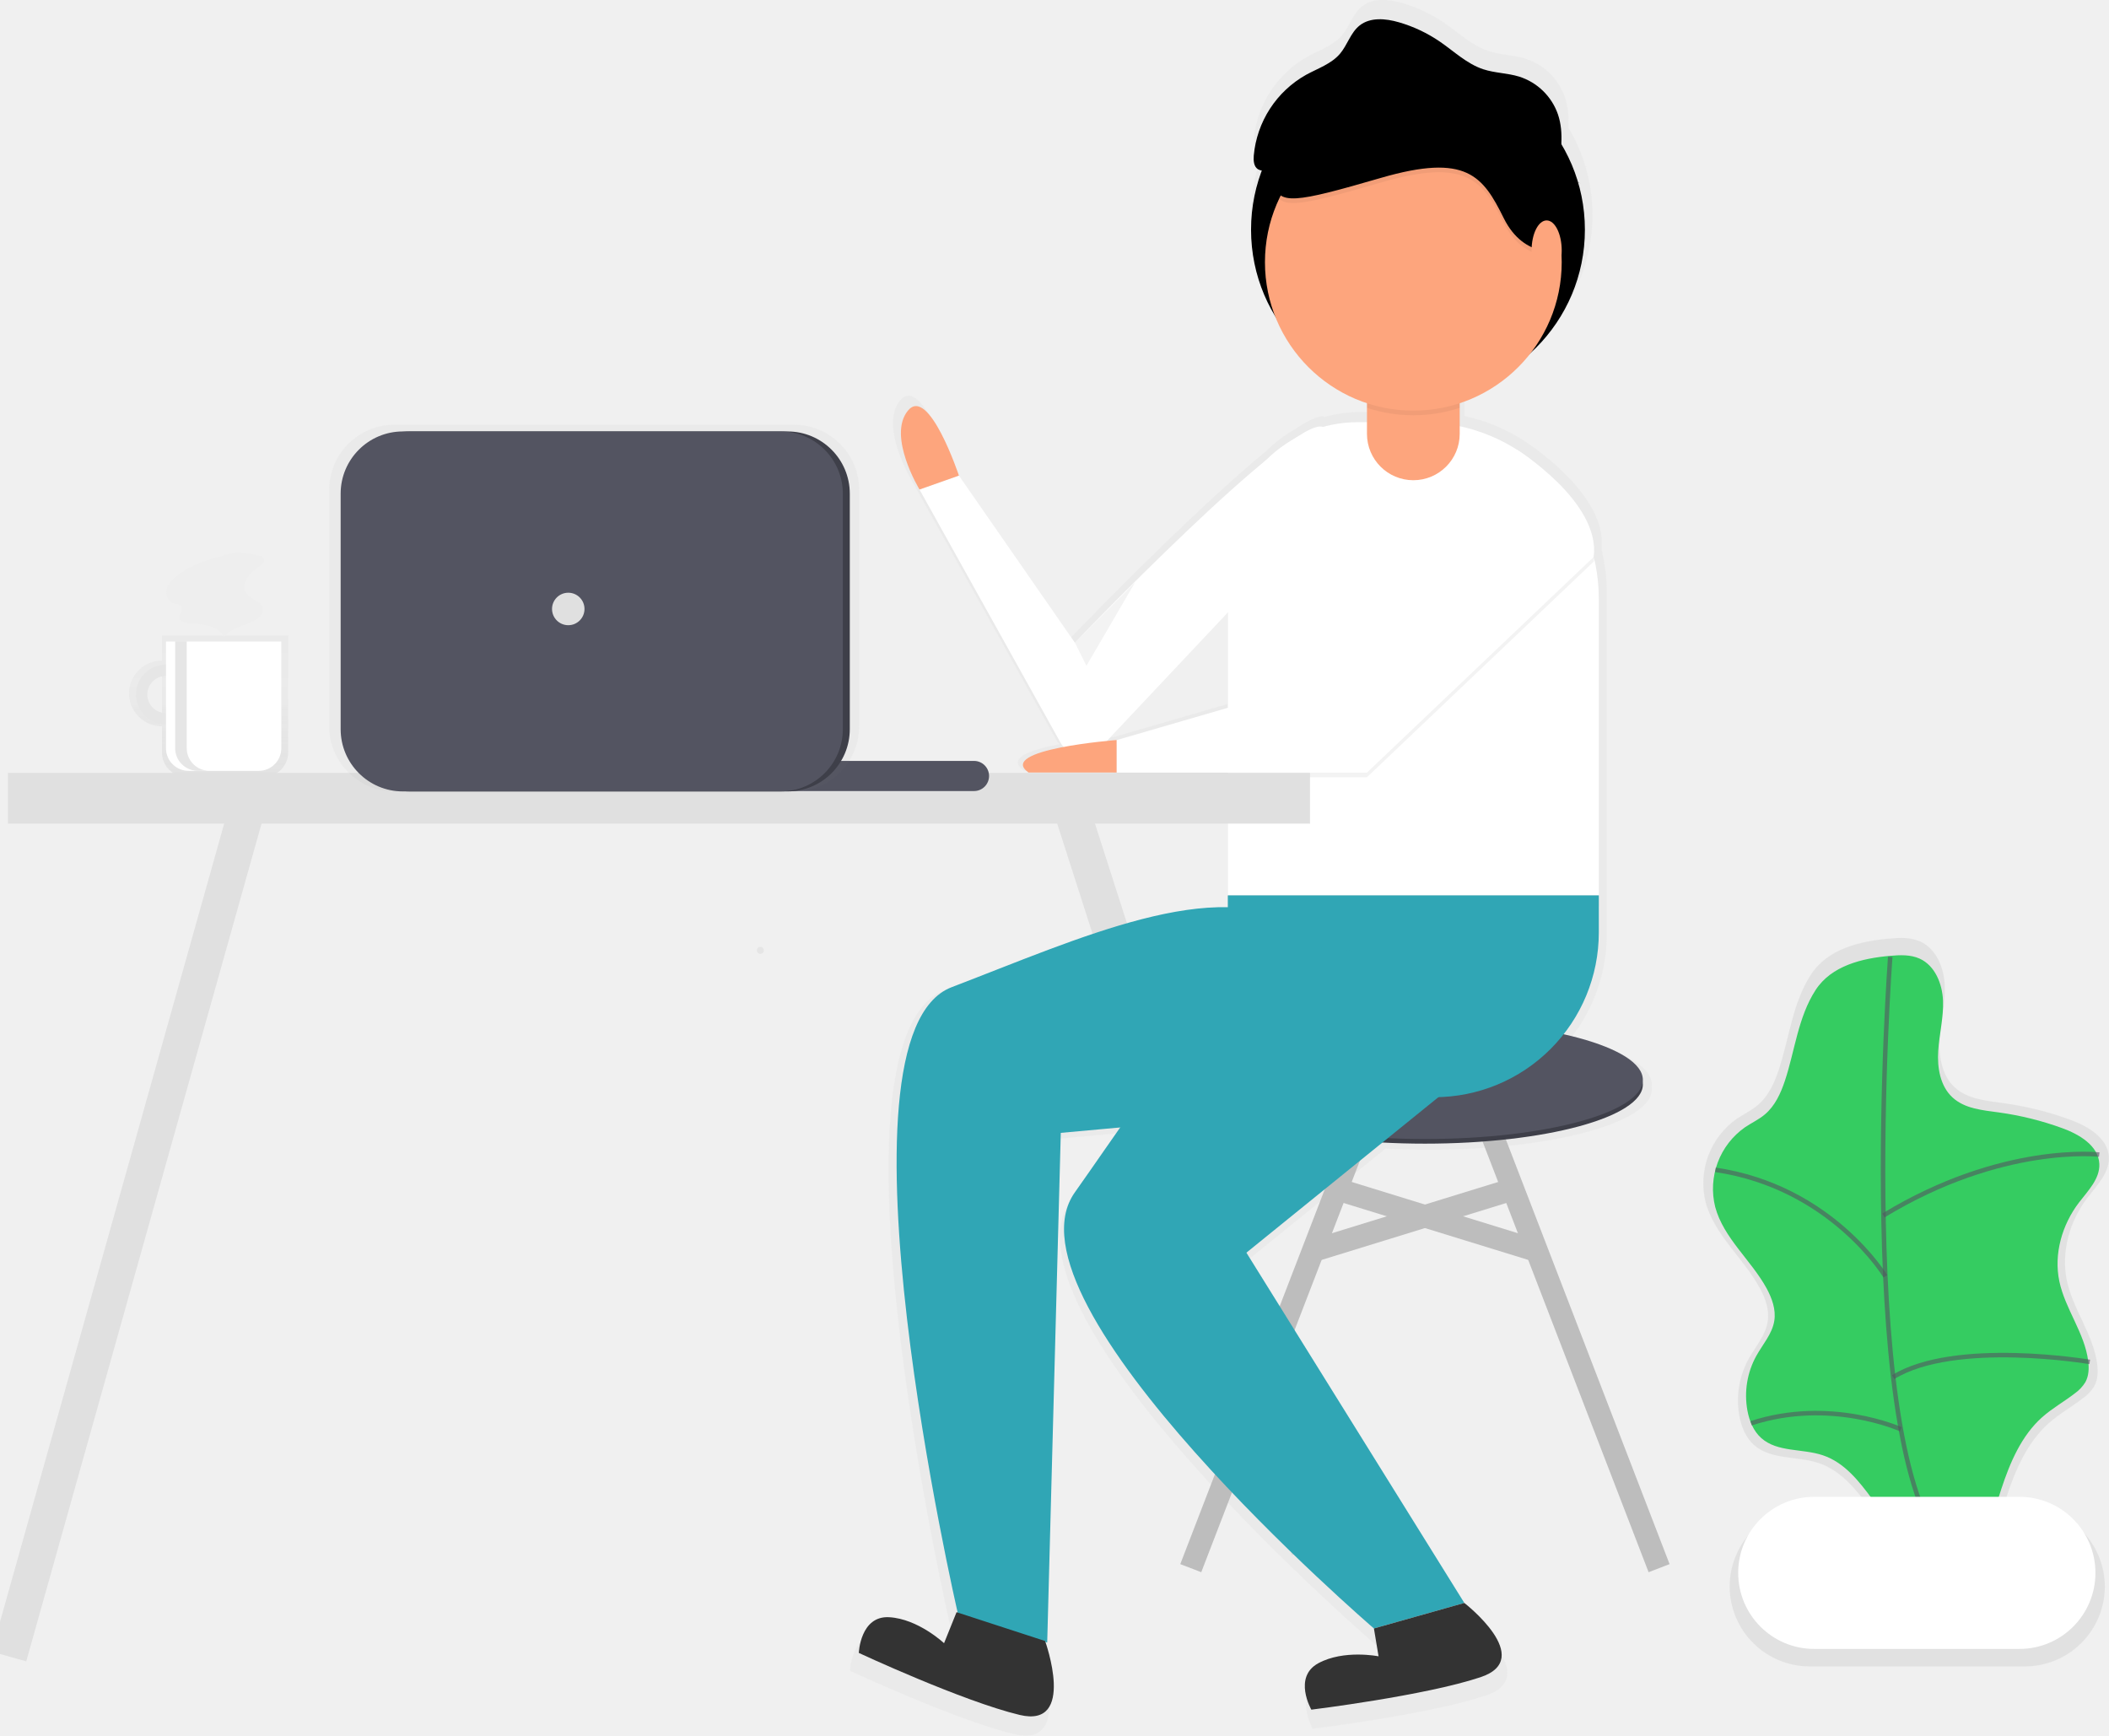
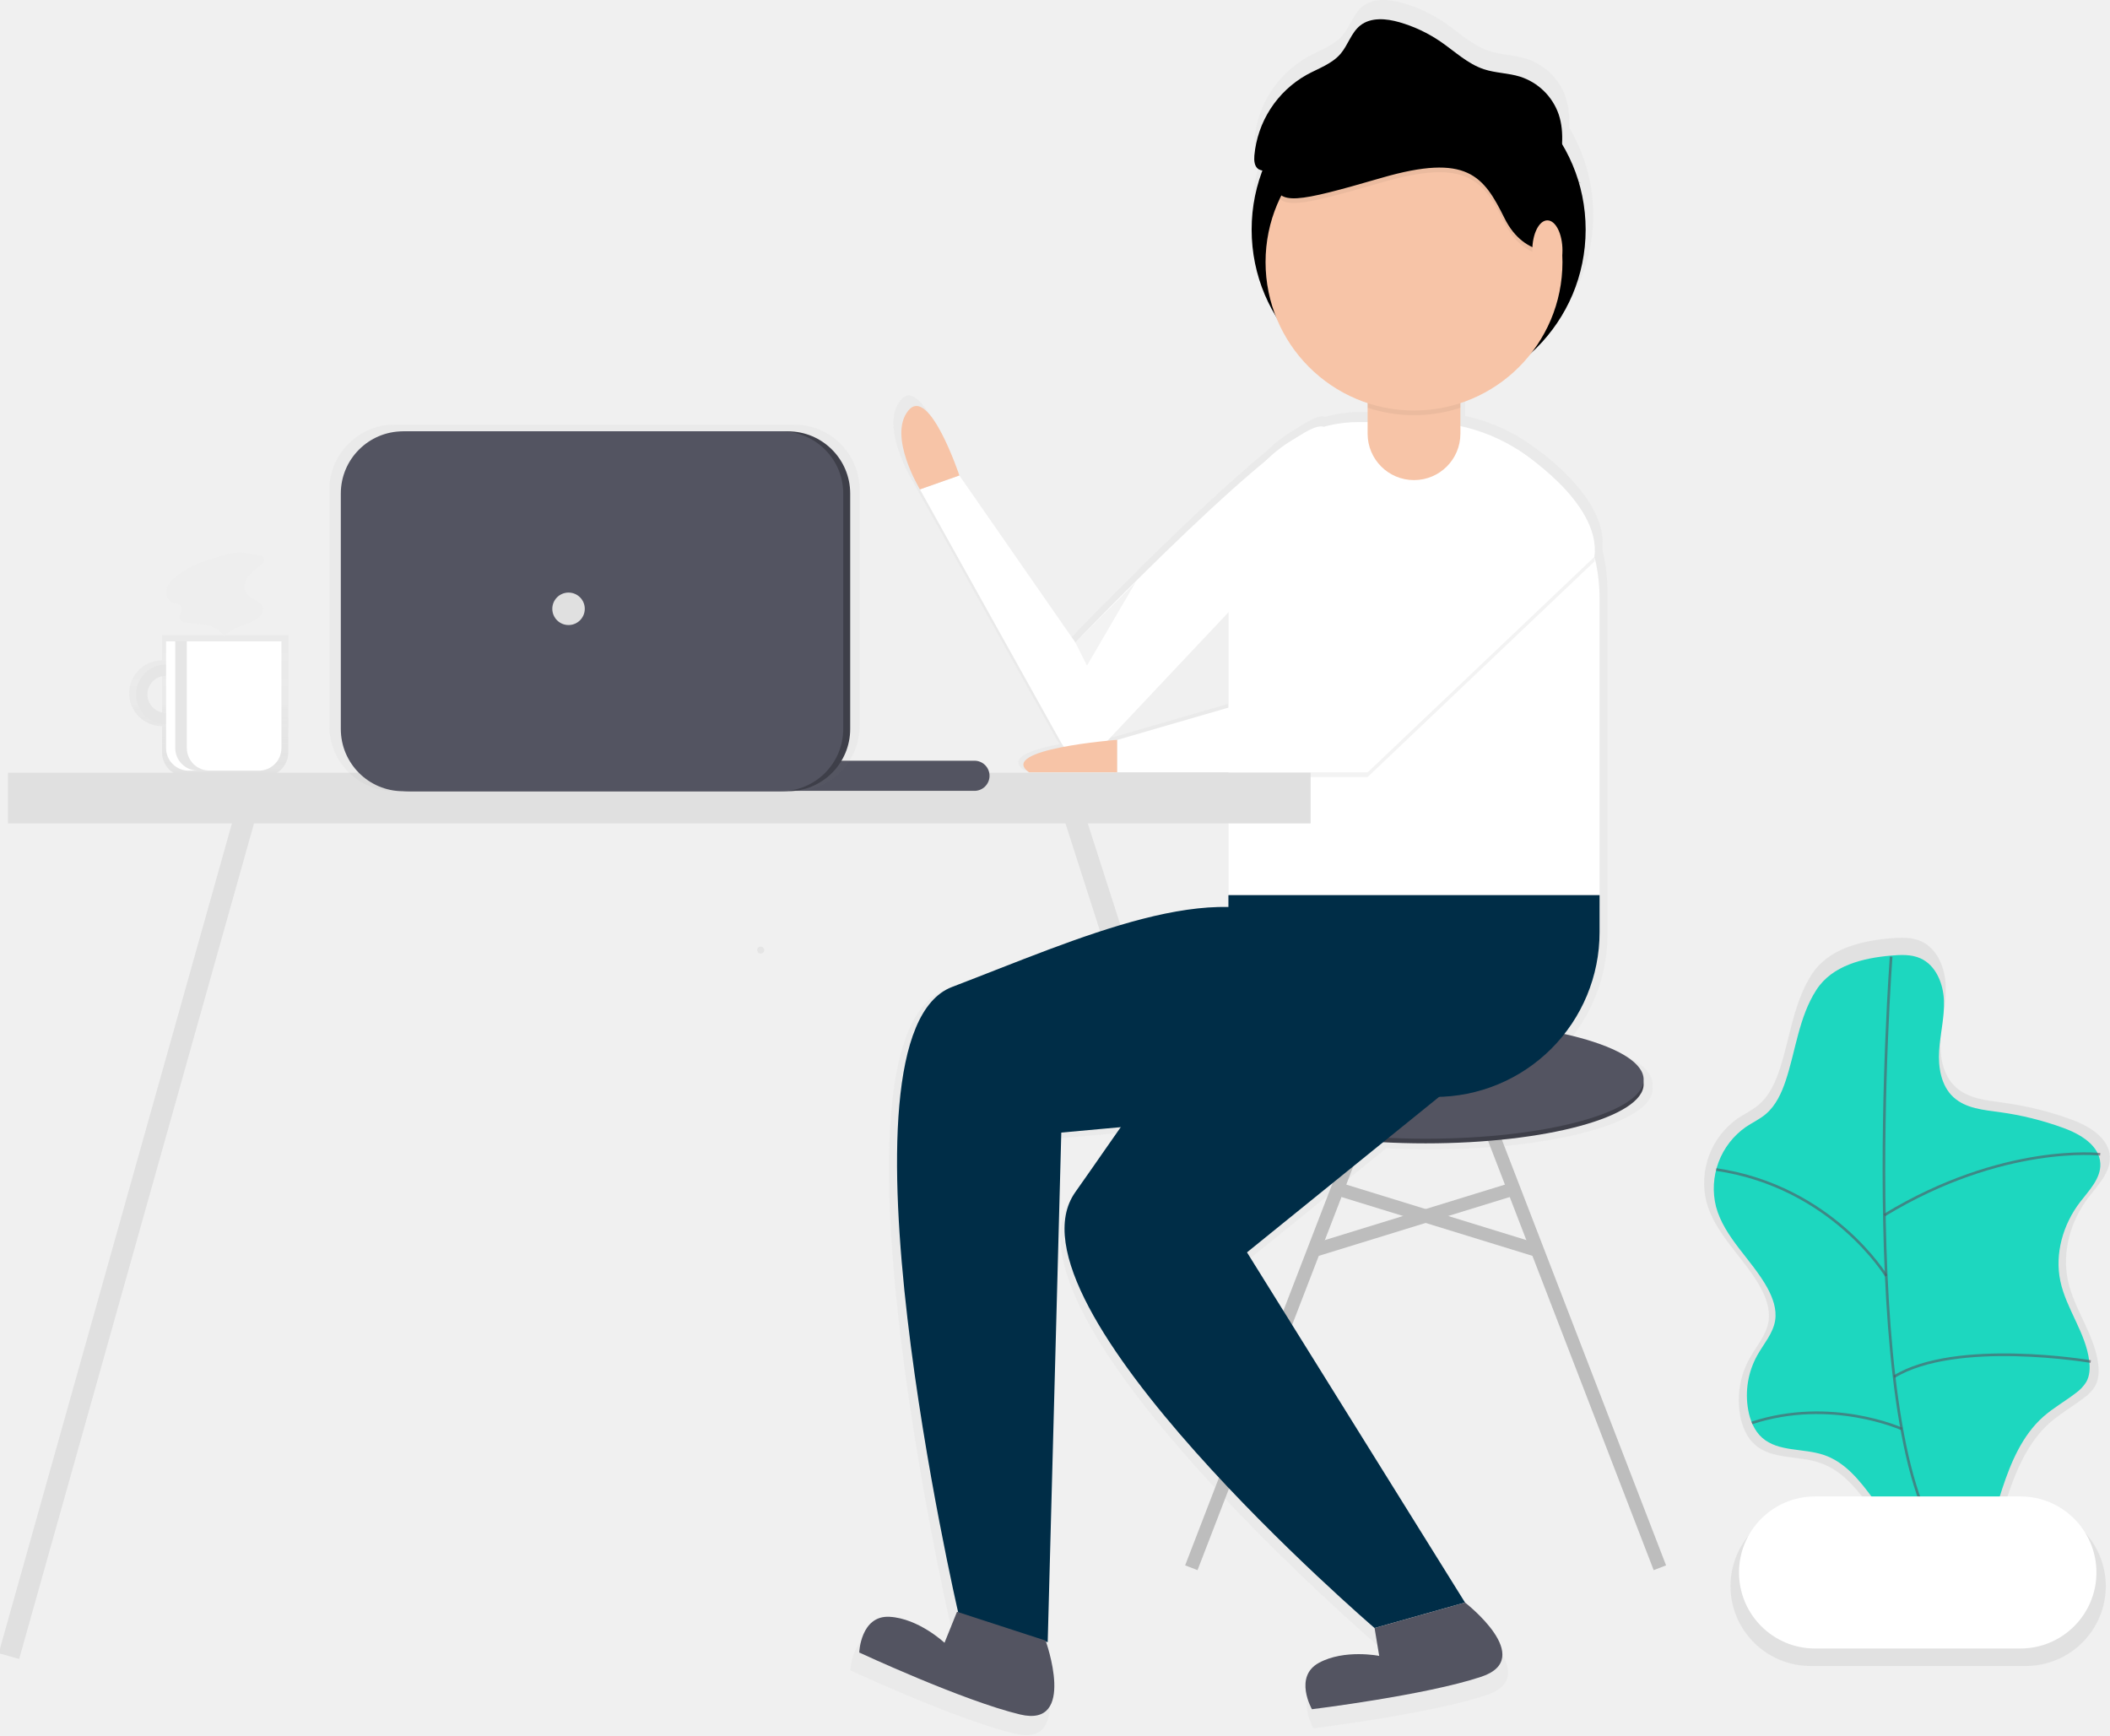
- <svg xmlns="http://www.w3.org/2000/svg" width="469" height="386" viewBox="0 0 469 386" fill="none">
+ <svg xmlns="http://www.w3.org/2000/svg" width="794" height="653" viewBox="0 0 794 653" fill="none">
  <g clip-path="url(#clip0)">
    <g opacity="0.7">
-       <path opacity="0.7" d="M36.008 146.931V141.308H64.091V167.303C64.091 168.756 63.514 170.15 62.487 171.177C61.46 172.205 60.068 172.782 58.615 172.782H41.483C40.031 172.782 38.638 172.205 37.611 171.177C36.584 170.15 36.008 168.756 36.008 167.303V161.531C34.071 161.531 32.213 160.761 30.844 159.39C29.474 158.02 28.705 156.161 28.705 154.223C28.705 152.285 29.474 150.426 30.844 149.056C32.213 147.685 34.071 146.915 36.008 146.915V146.931ZM36.008 158.734V149.737C35.405 149.717 34.804 149.818 34.241 150.035C33.678 150.251 33.164 150.579 32.731 150.999C32.297 151.418 31.952 151.921 31.717 152.477C31.481 153.032 31.36 153.63 31.36 154.233C31.36 154.837 31.481 155.434 31.717 155.99C31.952 156.546 32.297 157.048 32.731 157.468C33.164 157.887 33.678 158.215 34.241 158.432C34.804 158.649 35.405 158.75 36.008 158.729V158.734Z" fill="url(#paint0_linear)" />
+       <path opacity="0.7" d="M60.96 248.565V239.052H108.503V283.029C108.503 285.487 107.527 287.845 105.788 289.583C104.05 291.321 101.692 292.298 99.234 292.298H70.229C67.771 292.298 65.413 291.321 63.675 289.583C61.936 287.845 60.96 285.487 60.96 283.029V273.263C57.681 273.263 54.536 271.961 52.217 269.642C49.898 267.324 48.596 264.179 48.596 260.901C48.596 257.622 49.898 254.478 52.217 252.159C54.536 249.841 57.681 248.538 60.96 248.538V248.565ZM60.96 268.533V253.312C59.939 253.278 58.922 253.449 57.969 253.816C57.016 254.182 56.146 254.737 55.412 255.447C54.678 256.156 54.094 257.006 53.695 257.946C53.296 258.886 53.091 259.897 53.091 260.918C53.091 261.939 53.296 262.95 53.695 263.89C54.094 264.83 54.678 265.68 55.412 266.39C56.146 267.1 57.016 267.654 57.969 268.021C58.922 268.388 59.939 268.559 60.96 268.524V268.533Z" fill="url(#paint0_linear)" />
    </g>
-     <path d="M36.889 147.808C38.208 147.808 39.497 148.199 40.593 148.932C41.689 149.665 42.544 150.707 43.048 151.926C43.553 153.145 43.685 154.486 43.428 155.78C43.17 157.074 42.535 158.262 41.603 159.195C40.671 160.128 39.483 160.763 38.19 161.021C36.897 161.278 35.556 161.146 34.338 160.641C33.12 160.136 32.079 159.281 31.346 158.184C30.614 157.088 30.223 155.798 30.223 154.479C30.223 152.709 30.925 151.013 32.175 149.762C33.426 148.511 35.121 147.808 36.889 147.808ZM36.889 158.585C37.705 158.585 38.502 158.343 39.181 157.89C39.859 157.436 40.388 156.791 40.7 156.037C41.012 155.283 41.094 154.453 40.935 153.653C40.776 152.852 40.383 152.117 39.806 151.54C39.229 150.962 38.494 150.569 37.694 150.41C36.894 150.251 36.065 150.333 35.311 150.645C34.557 150.957 33.913 151.486 33.46 152.165C33.007 152.844 32.765 153.642 32.765 154.458C32.765 155.553 33.199 156.602 33.973 157.376C34.746 158.15 35.795 158.585 36.889 158.585Z" fill="white" />
-     <path opacity="0.1" d="M36.889 147.808C38.208 147.808 39.497 148.199 40.593 148.932C41.689 149.665 42.544 150.707 43.048 151.926C43.553 153.145 43.685 154.486 43.428 155.78C43.17 157.074 42.535 158.262 41.603 159.195C40.671 160.128 39.483 160.763 38.19 161.021C36.897 161.278 35.556 161.146 34.338 160.641C33.12 160.136 32.079 159.281 31.346 158.184C30.614 157.088 30.223 155.798 30.223 154.479C30.223 152.709 30.925 151.013 32.175 149.762C33.426 148.511 35.121 147.808 36.889 147.808ZM36.889 158.585C37.705 158.585 38.502 158.343 39.181 157.89C39.859 157.436 40.388 156.791 40.7 156.037C41.012 155.283 41.094 154.453 40.935 153.653C40.776 152.852 40.383 152.117 39.806 151.54C39.229 150.962 38.494 150.569 37.694 150.41C36.894 150.251 36.065 150.333 35.311 150.645C34.557 150.957 33.913 151.486 33.46 152.165C33.007 152.844 32.765 153.642 32.765 154.458C32.765 155.553 33.199 156.602 33.973 157.376C34.746 158.15 35.795 158.585 36.889 158.585Z" fill="black" />
-     <path d="M62.555 142.675H36.91V166.406C36.91 167.74 37.44 169.019 38.383 169.962C39.325 170.906 40.604 171.436 41.937 171.436H57.528C58.861 171.436 60.14 170.906 61.082 169.962C62.025 169.019 62.555 167.74 62.555 166.406V142.675Z" fill="white" />
-     <path opacity="0.1" d="M41.529 142.675V166.406C41.529 167.063 41.659 167.714 41.91 168.321C42.161 168.928 42.53 169.48 42.994 169.944C43.458 170.409 44.01 170.778 44.617 171.029C45.223 171.28 45.873 171.41 46.53 171.41H43.952C42.626 171.41 41.354 170.883 40.416 169.944C39.478 169.006 38.951 167.733 38.951 166.406V142.675H41.529Z" fill="black" />
-     <path d="M57.512 123.546C57.732 123.553 57.948 123.608 58.144 123.708C58.34 123.808 58.511 123.95 58.646 124.123C58.981 124.732 58.373 125.424 57.816 125.841C56.785 126.615 55.708 127.389 55.006 128.457C54.305 129.525 54.089 131.036 54.852 132.068C55.847 133.42 58.229 133.714 58.461 135.375C58.61 136.443 57.687 137.356 56.749 137.893C54.439 139.218 51.459 139.569 49.789 141.643C49.098 140.219 47.546 139.394 46.005 139.064C44.463 138.734 42.859 138.739 41.292 138.501C41.034 138.497 40.781 138.431 40.553 138.309C40.325 138.187 40.13 138.012 39.983 137.8C39.544 136.912 40.792 135.845 40.359 134.957C40.029 134.276 39.07 134.333 38.369 134.06C37.224 133.616 36.755 132.146 37.08 130.964C37.405 129.783 38.322 128.854 39.287 128.096C41.864 126.032 45.01 124.851 48.17 123.969C49.639 123.566 51.367 122.937 52.893 122.875C54.419 122.813 56.038 123.298 57.512 123.546Z" fill="#EEEEEE" />
-     <path d="M237.477 177.477L291.097 344.626" stroke="#E0E0E0" stroke-width="8" stroke-miterlimit="10" />
+     <path d="M62.452 250.048C64.684 250.048 66.866 250.71 68.722 251.95C70.578 253.19 72.025 254.952 72.879 257.014C73.733 259.076 73.956 261.345 73.521 263.534C73.085 265.723 72.011 267.734 70.432 269.312C68.854 270.89 66.843 271.965 64.654 272.4C62.464 272.835 60.195 272.612 58.133 271.758C56.071 270.904 54.308 269.457 53.068 267.602C51.828 265.746 51.166 263.564 51.166 261.332C51.166 258.339 52.355 255.469 54.472 253.353C56.588 251.237 59.459 250.048 62.452 250.048ZM62.452 268.279C63.833 268.279 65.183 267.87 66.331 267.103C67.48 266.335 68.375 265.245 68.903 263.969C69.432 262.694 69.57 261.29 69.3 259.935C69.031 258.581 68.366 257.337 67.389 256.36C66.413 255.384 65.169 254.719 63.814 254.45C62.46 254.18 61.056 254.319 59.78 254.847C58.504 255.375 57.413 256.27 56.646 257.418C55.879 258.567 55.469 259.917 55.469 261.297C55.469 263.149 56.205 264.925 57.514 266.234C58.824 267.544 60.6 268.279 62.452 268.279Z" fill="white" />
+     <path opacity="0.1" d="M62.452 250.048C64.684 250.048 66.866 250.71 68.722 251.95C70.578 253.19 72.025 254.952 72.879 257.014C73.733 259.076 73.956 261.345 73.521 263.534C73.085 265.723 72.011 267.734 70.432 269.312C68.854 270.89 66.843 271.965 64.654 272.4C62.464 272.835 60.195 272.612 58.133 271.758C56.071 270.904 54.308 269.457 53.068 267.602C51.828 265.746 51.166 263.564 51.166 261.332C51.166 258.339 52.355 255.469 54.472 253.353C56.588 251.237 59.459 250.048 62.452 250.048ZM62.452 268.279C63.833 268.279 65.183 267.87 66.331 267.103C67.48 266.335 68.375 265.245 68.903 263.969C69.432 262.694 69.57 261.29 69.3 259.935C69.031 258.581 68.366 257.337 67.389 256.36C66.413 255.384 65.169 254.719 63.814 254.45C62.46 254.18 61.056 254.319 59.78 254.847C58.504 255.375 57.413 256.27 56.646 257.418C55.879 258.567 55.469 259.917 55.469 261.297C55.469 263.149 56.205 264.925 57.514 266.234C58.824 267.544 60.6 268.279 62.452 268.279Z" fill="black" />
+     <path d="M105.902 241.364H62.487V281.51C62.487 283.767 63.384 285.931 64.98 287.527C66.576 289.123 68.74 290.019 70.997 290.019H97.392C99.649 290.019 101.814 289.123 103.41 287.527C105.006 285.931 105.902 283.767 105.902 281.51V241.364Z" fill="white" />
+     <path opacity="0.1" d="M70.308 241.364V281.51C70.308 282.622 70.527 283.723 70.952 284.75C71.378 285.777 72.001 286.71 72.788 287.496C73.574 288.282 74.507 288.906 75.534 289.331C76.562 289.757 77.663 289.976 78.774 289.976H74.41C72.165 289.976 70.011 289.084 68.423 287.496C66.836 285.909 65.944 283.755 65.944 281.51V241.364H70.308Z" fill="black" />
+     <path d="M97.366 209.003C97.738 209.015 98.103 209.108 98.435 209.277C98.767 209.446 99.058 209.686 99.286 209.981C99.853 211.01 98.823 212.18 97.881 212.887C96.135 214.196 94.311 215.505 93.124 217.312C91.937 219.118 91.57 221.675 92.862 223.421C94.546 225.707 98.579 226.205 98.972 229.015C99.225 230.822 97.662 232.366 96.074 233.274C92.164 235.517 87.119 236.11 84.291 239.619C83.121 237.21 80.494 235.814 77.884 235.255C75.274 234.696 72.559 234.705 69.906 234.304C69.469 234.296 69.04 234.184 68.654 233.978C68.269 233.771 67.938 233.476 67.689 233.117C66.947 231.616 69.059 229.809 68.326 228.308C67.768 227.156 66.144 227.252 64.957 226.789C63.019 226.039 62.225 223.552 62.775 221.553C63.325 219.554 64.879 217.984 66.511 216.701C70.875 213.21 76.199 211.211 81.55 209.719C84.037 209.038 86.961 207.973 89.545 207.869C92.129 207.764 94.869 208.584 97.366 209.003Z" fill="#EEEEEE" />
+     <path d="M402.041 300.239L492.816 583.006" stroke="#E0E0E0" stroke-width="8" stroke-miterlimit="10" />
    <g opacity="0.7">
-       <path opacity="0.7" d="M195.933 363.45C202.527 363.832 208.405 369.362 208.405 369.362L211.245 362.31L211.477 362.387C210.091 356.31 181.847 230.98 210.121 220.177C231.842 211.876 254.883 201.605 272.939 201.987V172.364H247.629V171.332H227.594C223.753 168.588 229.337 166.689 235.57 165.518C235.315 165.227 235.091 164.911 234.9 164.574L202.811 106.965C202.811 106.965 195.428 94.831 200.176 89.027C204.924 83.223 211.776 103.802 211.776 103.802L238.138 141.787C238.138 141.787 264.772 114.027 281.672 100.227C283.551 98.364 285.669 96.761 287.973 95.46C291.066 93.371 293.402 92.282 294.557 92.711H294.588C297.153 91.999 299.803 91.638 302.465 91.638H304.574V87.309C299.849 85.748 295.527 83.163 291.915 79.739C288.303 76.315 285.491 72.136 283.678 67.499C280.704 62.569 278.887 57.028 278.365 51.293C277.844 45.559 278.631 39.78 280.667 34.394C280.353 34.356 280.05 34.251 279.78 34.085C278.826 33.471 278.749 32.124 278.821 30.989C279.168 27.188 280.434 23.528 282.511 20.327C284.588 17.125 287.413 14.478 290.741 12.613C293.412 11.153 296.475 10.142 298.444 7.821C300.135 5.824 300.847 3.033 302.899 1.403C305.332 -0.532 308.848 -0.201 311.833 0.665C315.157 1.628 318.305 3.115 321.16 5.071C324.388 7.284 327.306 10.127 331.023 11.355C333.663 12.226 336.529 12.206 339.19 13.026C341.23 13.672 343.092 14.788 344.624 16.283C346.157 17.778 347.319 19.611 348.016 21.636C348.689 23.804 348.945 26.08 348.769 28.343C350.387 31.047 351.66 33.943 352.558 36.963L353.156 37.288L352.579 37.03C354.596 43.842 354.663 51.083 352.773 57.931C350.883 64.778 347.111 70.959 341.886 75.769C337.757 81.147 332.108 85.159 325.671 87.283V92.52C330.264 93.511 334.645 95.306 338.612 97.823C338.612 97.823 338.947 98.029 339.525 98.421L339.7 98.54C343.603 101.192 356.678 110.87 356.234 121.332C356.234 121.735 356.234 122.139 356.234 122.545C356.948 125.567 357.31 128.663 357.312 131.769V207.723C357.325 216.112 354.512 224.26 349.326 230.851C360.328 233.317 367.34 237.041 367.34 241.225C367.287 241.567 367.287 241.915 367.34 242.257C367.34 249.686 345.17 255.711 317.778 255.711C314.468 255.711 311.235 255.624 308.106 255.454L277.172 280.505L326.718 360.2C326.718 360.2 343.062 372.86 330.409 377.085C317.757 381.31 291.917 384.473 291.917 384.473C291.917 384.473 287.7 377.085 293.5 373.923C299.3 370.76 307.209 372.339 307.209 372.339L306.178 366.009C306.178 366.009 220.232 292.144 238.158 266.824C241.587 261.98 245.015 256.981 248.47 252.059L234.941 253.292L231.848 369.244L231.461 369.12C232.234 371.4 237.699 388.59 225.583 385.68C212.612 382.585 189.014 371.581 189.014 371.581C189.014 371.581 189.339 363.068 195.933 363.45ZM247.629 163.934L272.939 156.583V134.916L245.433 164.11C246.784 164.002 247.629 163.934 247.629 163.934Z" fill="url(#paint1_linear)" />
+       <path opacity="0.7" d="M331.707 614.852C342.871 615.498 352.821 624.854 352.821 624.854L357.63 612.924L358.023 613.055C355.675 602.774 307.861 390.751 355.728 372.476C392.5 358.433 431.508 341.057 462.075 341.703V291.59H419.227V289.845H385.308C378.806 285.202 388.258 281.99 398.811 280.009C398.38 279.516 397.999 278.981 397.676 278.412L343.351 180.953C343.351 180.953 330.851 160.426 338.89 150.608C346.929 140.79 358.529 175.603 358.529 175.603L403.158 239.863C403.158 239.863 448.249 192.901 476.861 169.555C480.04 166.403 483.628 163.691 487.527 161.491C492.764 157.957 496.718 156.115 498.673 156.839H498.726C503.069 155.636 507.555 155.025 512.063 155.024H515.633V147.702C507.634 145.061 500.316 140.688 494.201 134.896C488.086 129.103 483.325 122.033 480.256 114.189C475.221 105.849 472.145 96.475 471.262 86.773C470.379 77.072 471.711 67.297 475.159 58.185C474.626 58.121 474.114 57.942 473.657 57.661C472.043 56.623 471.912 54.345 472.034 52.425C472.62 45.995 474.764 39.803 478.28 34.387C481.796 28.971 486.579 24.492 492.214 21.338C496.735 18.868 501.92 17.158 505.254 13.23C508.117 9.853 509.322 5.131 512.796 2.374C516.916 -0.899 522.868 -0.341 527.922 1.126C533.549 2.754 538.879 5.27 543.712 8.579C549.176 12.323 554.116 17.132 560.409 19.209C564.878 20.684 569.731 20.649 574.235 22.036C577.69 23.13 580.841 25.017 583.436 27.546C586.031 30.075 587.997 33.177 589.178 36.602C590.318 40.269 590.75 44.12 590.453 47.948C593.191 52.523 595.346 57.422 596.868 62.531L597.881 63.081L596.903 62.645C600.317 74.168 600.431 86.418 597.231 98.002C594.031 109.587 587.646 120.041 578.8 128.179C571.81 137.277 562.246 144.064 551.349 147.658V156.517C559.124 158.193 566.541 161.23 573.258 165.488C573.258 165.488 573.825 165.837 574.803 166.501L575.099 166.701C581.707 171.187 603.842 187.56 603.092 205.259C603.092 205.94 603.092 206.623 603.092 207.31C604.3 212.424 604.912 217.66 604.916 222.914V351.408C604.939 365.599 600.175 379.383 591.395 390.532C610.022 394.704 621.893 401.005 621.893 408.083C621.803 408.662 621.803 409.25 621.893 409.829C621.893 422.396 584.36 432.59 537.986 432.59C532.382 432.59 526.91 432.441 521.612 432.153L469.241 474.534L553.121 609.354C553.121 609.354 580.79 630.771 559.371 637.919C537.951 645.067 494.204 650.416 494.204 650.416C494.204 650.416 487.064 637.919 496.884 632.569C506.703 627.219 520.093 629.89 520.093 629.89L518.347 619.181C518.347 619.181 372.844 494.223 403.193 451.389C408.997 443.194 414.802 434.737 420.65 426.411L397.746 428.497L392.509 624.653L391.855 624.444C393.164 628.301 402.416 657.381 381.904 652.459C359.943 647.222 319.993 628.607 319.993 628.607C319.993 628.607 320.543 614.207 331.707 614.852ZM419.227 277.33L462.075 264.893V228.238L415.509 277.626C417.795 277.443 419.227 277.33 419.227 277.33Z" fill="url(#paint1_linear)" />
    </g>
-     <path d="M315.329 88.228C294.828 88.228 278.208 71.598 278.208 51.084C278.208 30.57 294.828 13.94 315.329 13.94C335.83 13.94 352.45 30.57 352.45 51.084C352.45 71.598 335.83 88.228 315.329 88.228Z" fill="black" />
-     <path d="M273.052 136.205L244.721 166.297C244.125 166.931 243.388 167.416 242.57 167.712C241.751 168.007 240.875 168.105 240.011 167.998C239.148 167.891 238.322 167.582 237.6 167.095C236.879 166.609 236.282 165.959 235.859 165.198L204.481 108.868L213.246 105.773L239.024 142.917C239.024 142.917 287.421 92.442 294.19 94.939C300.96 97.436 273.052 136.205 273.052 136.205Z" fill="white" />
-     <path d="M327.187 240.416L368.948 348.753" stroke="#BDBDBD" stroke-width="5" stroke-miterlimit="10" />
-     <path d="M306.564 240.416L264.803 348.753" stroke="#BDBDBD" stroke-width="5" stroke-miterlimit="10" />
-     <path d="M316.875 254.345C290.109 254.345 268.411 248.455 268.411 241.189C268.411 233.924 290.109 228.034 316.875 228.034C343.641 228.034 365.339 233.924 365.339 241.189C365.339 248.455 343.641 254.345 316.875 254.345Z" fill="#3E3F49" />
-     <path d="M316.875 253.313C290.109 253.313 268.411 247.423 268.411 240.158C268.411 232.892 290.109 227.002 316.875 227.002C343.641 227.002 365.339 232.892 365.339 240.158C365.339 247.423 343.641 253.313 316.875 253.313Z" fill="#535461" />
-     <path d="M337.271 264.214L291.545 278.313" stroke="#BDBDBD" stroke-width="5" stroke-miterlimit="10" />
-     <path d="M296.485 264.214L342.211 278.313" stroke="#BDBDBD" stroke-width="5" stroke-miterlimit="10" />
-     <path d="M316.313 93.892H301.924C294.266 93.892 286.922 96.936 281.508 102.354C276.093 107.772 273.052 115.12 273.052 122.782V199.134H355.543V133.157C355.544 128.001 354.531 122.895 352.56 118.131C350.589 113.368 347.699 109.039 344.056 105.393C340.413 101.747 336.088 98.855 331.328 96.881C326.568 94.908 321.466 93.892 316.313 93.892Z" fill="white" />
-     <path opacity="0.05" d="M354.43 124.877L303.986 172.855H248.304V165.632L296.253 151.703L337.266 101.022C337.266 101.022 355.894 112.521 354.43 124.877Z" fill="black" />
-     <path d="M354.43 123.845L303.986 171.823H248.304V164.6L296.253 150.671L337.266 99.99C337.266 99.99 355.894 111.489 354.43 123.845Z" fill="white" />
-     <path d="M248.305 164.58C248.305 164.58 221.495 166.643 228.713 171.802H248.305V164.58Z" fill="#FDA57D" />
-     <path d="M213.245 105.768C213.245 105.768 206.543 85.648 201.903 91.323C197.262 96.998 204.48 108.863 204.48 108.863L213.245 105.768Z" fill="#FDA57D" />
-     <path opacity="0.05" d="M355.543 199.144V201.548L273.052 201.723V199.144H355.543Z" fill="black" />
-     <path opacity="0.1" d="M288.004 212.042C288.004 212.042 257.585 227.518 253.461 245.059L288.004 212.042Z" fill="black" />
-     <path d="M355.543 199.134H273.052V244.016H318.937C328.646 244.016 337.957 240.157 344.821 233.288C351.686 226.419 355.543 217.102 355.543 207.388V199.134Z" fill="#30A6B5" />
-     <path d="M291.375 246.885L235.899 251.946L232.878 365.308L213.013 358.838C213.013 358.838 183.301 230.381 211.631 219.548C239.962 208.714 270.587 194.46 288.869 206.083C307.151 217.706 291.375 246.885 291.375 246.885Z" fill="#30A6B5" />
-     <path d="M320.484 243.511L277.176 278.591L325.64 356.491L305.532 362.166C305.532 362.166 221.494 289.941 239.024 265.178C256.553 240.415 274.082 211.525 295.736 211.009C317.391 210.494 320.484 243.511 320.484 243.511Z" fill="#30A6B5" />
-     <path opacity="0.05" d="M252.429 129.499L241.602 148.071L239.024 142.912L252.429 129.499Z" fill="black" />
-     <path d="M325.64 356.491C325.64 356.491 341.623 368.873 329.249 373C316.876 377.127 291.613 380.222 291.613 380.222C291.613 380.222 287.488 373 293.159 369.904C298.831 366.809 306.564 368.357 306.564 368.357L305.533 362.166L325.64 356.491Z" fill="#333333" />
-     <path d="M232.414 364.957C232.414 364.957 239.436 384.437 226.743 381.393C214.05 378.349 190.983 367.603 190.983 367.603C190.983 367.603 191.297 359.292 197.747 359.664C204.197 360.035 209.94 365.442 209.94 365.442L212.719 358.544L232.414 364.957Z" fill="#333333" />
-     <path d="M303.987 86.164C303.987 80.466 308.603 75.846 314.298 75.846C319.993 75.846 324.609 80.466 324.609 86.164V96.482C324.609 102.18 319.993 106.8 314.298 106.8C308.603 106.8 303.987 102.18 303.987 96.482V86.164Z" fill="#FDA57D" />
-     <path opacity="0.05" d="M314.298 76.878C317.033 76.878 319.655 77.965 321.589 79.9C323.523 81.835 324.609 84.459 324.609 87.196V90.704C317.912 92.909 310.684 92.909 303.987 90.704V87.196C303.987 84.459 305.073 81.835 307.007 79.9C308.94 77.965 311.563 76.878 314.298 76.878Z" fill="black" />
-     <path d="M314.297 91.323C296.074 91.323 281.301 76.541 281.301 58.306C281.301 40.071 296.074 25.289 314.297 25.289C332.521 25.289 347.294 40.071 347.294 58.306C347.294 76.541 332.521 91.323 314.297 91.323Z" fill="#FDA57D" />
-     <path opacity="0.05" d="M347.294 56.805C347.294 56.805 339.045 58.93 334.405 49.551C329.765 40.172 326.156 35.055 307.08 40.595C288.003 46.136 284.168 46.817 283.25 41.575C282.621 37.995 289.406 29.292 293.768 24.143C295.892 21.631 299.361 20.13 303.048 20.13H324.609L337.498 26.099L347.294 34.626L349.356 46.141L347.294 56.805Z" fill="black" />
-     <path d="M347.294 55.773C347.294 55.773 339.045 57.898 334.405 48.519C329.765 39.141 326.156 34.023 307.08 39.563C288.003 45.104 284.168 45.785 283.25 40.544C282.621 36.963 289.406 28.26 293.768 23.112C295.892 20.599 299.361 19.098 303.048 19.098H324.609L337.498 25.067L347.294 33.595L349.356 45.109L347.294 55.773Z" fill="black" />
-     <path d="M343.943 62.433C342.092 62.433 340.592 59.431 340.592 55.727C340.592 52.023 342.092 49.02 343.943 49.02C345.794 49.02 347.294 52.023 347.294 55.727C347.294 59.431 345.794 62.433 343.943 62.433Z" fill="#FDA57D" />
-     <path d="M346.341 38.47C347.104 34.152 347.857 29.617 346.465 25.459C345.783 23.479 344.647 21.686 343.148 20.224C341.65 18.762 339.829 17.671 337.834 17.04C335.256 16.24 332.431 16.256 329.848 15.404C326.213 14.207 323.362 11.427 320.201 9.26C317.41 7.348 314.331 5.894 311.081 4.952C308.163 4.106 304.724 3.781 302.342 5.675C300.341 7.269 299.645 9.998 297.99 11.948C296.062 14.218 293.072 15.203 290.458 16.632C287.202 18.458 284.439 21.05 282.41 24.185C280.38 27.319 279.145 30.901 278.811 34.621C278.724 35.73 278.811 37.046 279.75 37.644C280.33 37.941 280.984 38.061 281.631 37.99C294.82 37.799 308.023 37.614 321.155 36.401C325.238 36.025 329.327 35.55 333.426 35.705C339.759 35.956 345.943 37.704 351.471 40.807" fill="black" />
+     <path d="M533.84 149.255C499.132 149.255 470.995 121.122 470.995 86.418C470.995 51.714 499.132 23.581 533.84 23.581C568.548 23.581 596.685 51.714 596.685 86.418C596.685 121.122 568.548 149.255 533.84 149.255Z" fill="black" />
+     <path d="M462.267 230.42L414.304 281.327C413.295 282.4 412.047 283.219 410.661 283.719C409.276 284.219 407.792 284.386 406.33 284.204C404.868 284.023 403.47 283.5 402.248 282.677C401.027 281.854 400.016 280.755 399.3 279.468L346.178 184.174L361.017 178.937L404.659 241.774C404.659 241.774 486.593 156.386 498.053 160.61C509.514 164.834 462.267 230.42 462.267 230.42Z" fill="white" />
+     <path d="M553.916 406.713L624.616 589.988" stroke="#BDBDBD" stroke-width="5" stroke-miterlimit="10" />
+     <path d="M519.002 406.713L448.302 589.988" stroke="#BDBDBD" stroke-width="5" stroke-miterlimit="10" />
+     <path d="M536.459 430.277C491.146 430.277 454.412 420.313 454.412 408.022C454.412 395.731 491.146 385.768 536.459 385.768C581.773 385.768 618.506 395.731 618.506 408.022C618.506 420.313 581.773 430.277 536.459 430.277Z" fill="#3E3F49" />
+     <path d="M536.459 428.532C491.146 428.532 454.412 418.568 454.412 406.277C454.412 393.986 491.146 384.022 536.459 384.022C581.773 384.022 618.506 393.986 618.506 406.277C618.506 418.568 581.773 428.532 536.459 428.532Z" fill="#535461" />
+     <path d="M570.988 446.973L493.576 470.825" stroke="#BDBDBD" stroke-width="5" stroke-miterlimit="10" />
+     <path d="M501.938 446.973L579.35 470.825" stroke="#BDBDBD" stroke-width="5" stroke-miterlimit="10" />
+     <path d="M535.507 158.838H511.146C498.183 158.838 485.75 163.987 476.583 173.153C467.417 182.318 462.267 194.749 462.267 207.711V336.876H601.922V225.262C601.924 216.54 600.208 207.903 596.871 199.844C593.535 191.785 588.643 184.462 582.476 178.294C576.308 172.126 568.986 167.233 560.927 163.894C552.868 160.556 544.23 158.838 535.507 158.838Z" fill="white" />
+     <path opacity="0.05" d="M600.036 211.255L514.637 292.419H420.37V280.201L501.545 256.637L570.979 170.899C570.979 170.899 602.515 190.353 600.036 211.255Z" fill="black" />
+     <path d="M600.036 209.51L514.637 290.674H420.37V278.456L501.545 254.892L570.979 169.154C570.979 169.154 602.515 188.608 600.036 209.51Z" fill="white" />
+     <path d="M420.371 278.421C420.371 278.421 374.983 281.912 387.203 290.639H420.371V278.421Z" fill="#F7C4A7" />
+     <path d="M361.017 178.929C361.017 178.929 349.67 144.892 341.815 154.493C333.959 164.093 346.179 184.166 346.179 184.166L361.017 178.929Z" fill="#F7C4A7" />
+     <path opacity="0.05" d="M601.922 336.895V340.961L462.267 341.258V336.895H601.922Z" fill="black" />
+     <path opacity="0.1" d="M487.58 358.713C487.58 358.713 436.082 384.895 429.099 414.568L487.58 358.713Z" fill="black" />
+     <path d="M601.922 336.877H462.267V412.805H539.95C556.386 412.805 572.149 406.277 583.771 394.656C595.393 383.036 601.922 367.275 601.922 350.841V336.877Z" fill="#002D47" />
+     <path d="M493.288 417.657L399.37 426.219L394.255 617.994L360.624 607.05C360.624 607.05 310.322 389.738 358.285 371.411C406.248 353.083 458.095 328.97 489.046 348.633C519.997 368.295 493.288 417.657 493.288 417.657Z" fill="#002D47" />
+     <path d="M542.568 411.95L469.25 471.296L551.297 603.079L517.256 612.679C517.256 612.679 374.982 490.496 404.659 448.605C434.336 406.713 464.012 357.84 500.672 356.967C537.331 356.094 542.568 411.95 542.568 411.95Z" fill="#002D47" />
+     <path opacity="0.05" d="M427.354 219.075L409.024 250.494L404.66 241.766L427.354 219.075Z" fill="black" />
+     <path d="M551.297 603.079C551.297 603.079 578.355 624.025 557.407 631.007C536.458 637.989 493.689 643.225 493.689 643.225C493.689 643.225 486.706 631.007 496.307 625.77C505.909 620.534 519.001 623.152 519.001 623.152L517.256 612.679L551.297 603.079Z" fill="#535461" />
+     <path d="M393.47 617.401C393.47 617.401 405.358 650.355 383.868 645.206C362.379 640.057 323.328 621.878 323.328 621.878C323.328 621.878 323.86 607.818 334.78 608.447C345.699 609.075 355.422 618.221 355.422 618.221L360.127 606.553L393.47 617.401Z" fill="#535461" />
+     <path d="M514.638 145.764C514.638 136.124 522.453 128.31 532.094 128.31C541.736 128.31 549.551 136.124 549.551 145.764V163.219C549.551 172.859 541.736 180.674 532.094 180.674C522.453 180.674 514.638 172.859 514.638 163.219V145.764Z" fill="#F7C4A7" />
+     <path opacity="0.05" d="M532.094 130.056C536.724 130.056 541.164 131.895 544.438 135.168C547.712 138.441 549.551 142.881 549.551 147.51V153.445C538.212 157.175 525.977 157.175 514.638 153.445V147.51C514.638 142.881 516.477 138.441 519.751 135.168C523.024 131.895 527.465 130.056 532.094 130.056Z" fill="black" />
+     <path d="M532.095 154.492C501.243 154.492 476.233 129.484 476.233 98.636C476.233 67.788 501.243 42.781 532.095 42.781C562.946 42.781 587.957 67.788 587.957 98.636C587.957 129.484 562.946 154.492 532.095 154.492Z" fill="#F7C4A7" />
+     <path opacity="0.05" d="M587.956 96.097C587.956 96.097 573.991 99.692 566.135 83.826C558.28 67.96 552.17 59.302 519.875 68.675C487.579 78.048 481.085 79.201 479.532 70.333C478.467 64.277 489.953 49.553 497.338 40.844C500.934 36.593 506.808 34.054 513.049 34.054H549.551L571.372 44.151L587.956 58.578L591.448 78.057L587.956 96.097Z" fill="black" />
+     <path d="M587.956 94.352C587.956 94.352 573.991 97.947 566.135 82.081C558.28 66.215 552.17 57.557 519.875 66.93C487.579 76.303 481.085 77.455 479.532 68.588C478.467 62.532 489.953 47.808 497.338 39.099C500.934 34.848 506.808 32.309 513.049 32.309H549.551L571.372 42.406L587.956 56.833L591.448 76.312L587.956 94.352Z" fill="black" />
+     <path d="M582.283 105.619C579.15 105.619 576.61 100.539 576.61 94.273C576.61 88.007 579.15 82.928 582.283 82.928C585.416 82.928 587.957 88.007 587.957 94.273C587.957 100.539 585.416 105.619 582.283 105.619Z" fill="#F7C4A7" />
+     <path d="M586.342 65.08C587.633 57.775 588.908 50.104 586.551 43.07C585.397 39.72 583.474 36.687 580.937 34.214C578.399 31.74 575.318 29.895 571.94 28.827C567.575 27.474 562.792 27.5 558.419 26.06C552.266 24.035 547.439 19.331 542.088 15.666C537.362 12.431 532.15 9.971 526.648 8.378C521.707 6.947 515.886 6.397 511.853 9.6C508.466 12.297 507.288 16.914 504.486 20.213C501.222 24.053 496.159 25.72 491.734 28.137C486.221 31.226 481.545 35.611 478.109 40.914C474.673 46.217 472.582 52.277 472.016 58.57C471.868 60.446 472.016 62.671 473.605 63.684C474.587 64.185 475.695 64.388 476.791 64.269C499.118 63.946 521.472 63.631 543.703 61.581C550.616 60.943 557.538 60.141 564.477 60.402C575.199 60.827 585.668 63.785 595.026 69.034" fill="black" />
    <g opacity="0.7">
-       <path opacity="0.7" d="M379.29 267.366C378.44 263.931 378.649 260.318 379.888 257.004C381.128 253.689 383.34 250.827 386.235 248.794C387.782 247.762 389.473 246.973 390.875 245.781C393.226 243.8 394.572 240.875 395.541 237.95C397.872 230.944 398.609 223.087 402.697 216.757C406.42 210.994 413.664 209.307 420.093 208.735C422.433 208.523 424.893 208.415 427.032 209.385C430.616 211.005 432.322 215.24 432.482 219.187C432.642 223.133 431.621 226.997 431.363 230.918C431.105 234.839 431.807 239.172 434.704 241.824C437.602 244.476 441.742 244.801 445.583 245.332C450.611 246.03 455.552 247.258 460.323 248.995C464.329 250.455 468.788 253.086 468.979 257.347C469.134 260.829 466.324 263.61 464.215 266.38C460.271 271.539 458.302 278.396 459.637 284.767C460.998 291.252 465.551 296.818 466.381 303.396C466.592 305.067 466.53 306.842 465.721 308.317C465.078 309.356 464.231 310.253 463.231 310.953C460.756 312.867 457.992 314.405 455.652 316.479C450.769 320.807 448.124 327.085 446.088 333.286C445.892 333.885 445.717 334.488 445.531 335.087H450.331C455.035 335.1 459.542 336.976 462.868 340.304C466.194 343.632 468.069 348.142 468.082 352.849C468.069 357.556 466.194 362.066 462.868 365.394C459.542 368.722 455.035 370.598 450.331 370.611H402.383C397.679 370.598 393.172 368.722 389.846 365.394C386.52 362.066 384.645 357.556 384.632 352.849C384.637 348.129 386.515 343.604 389.851 340.268C393.188 336.932 397.712 335.057 402.429 335.056H415.556C412.462 330.893 409.204 326.982 404.409 325.378C399.614 323.773 393.814 324.717 390.05 321.369C388.215 319.739 387.241 317.325 386.792 314.91C385.997 310.537 386.741 306.024 388.895 302.137C390.406 299.439 392.613 296.978 393.092 293.934C393.5 291.324 392.577 288.677 391.283 286.361C387.658 279.763 381.244 274.64 379.29 267.366Z" fill="url(#paint2_linear)" />
+       <path opacity="0.7" d="M642.125 452.306C640.686 446.494 641.039 440.383 643.137 434.776C645.235 429.168 648.981 424.327 653.882 420.887C656.501 419.142 659.363 417.806 661.738 415.79C665.718 412.439 667.996 407.49 669.637 402.542C673.582 390.69 674.83 377.398 681.752 366.69C688.054 356.941 700.317 354.088 711.202 353.119C715.164 352.761 719.328 352.578 722.95 354.219C729.016 356.959 731.906 364.124 732.176 370.801C732.447 377.477 730.718 384.014 730.282 390.647C729.846 397.279 731.033 404.61 735.938 409.096C740.843 413.582 747.852 414.132 754.355 415.031C762.868 416.211 771.233 418.288 779.31 421.227C786.092 423.697 793.642 428.148 793.965 435.357C794.227 441.248 789.47 445.952 785.9 450.639C779.222 459.366 775.888 470.965 778.149 481.743C780.453 492.713 788.16 502.13 789.566 513.258C789.923 516.085 789.819 519.088 788.448 521.584C787.36 523.341 785.926 524.858 784.233 526.043C780.043 529.281 775.364 531.882 771.402 535.39C763.136 542.713 758.658 553.334 755.21 563.824C754.879 564.836 754.582 565.858 754.268 566.87H762.394C770.357 566.893 777.988 570.066 783.619 575.696C789.249 581.326 792.423 588.956 792.446 596.918C792.423 604.88 789.249 612.51 783.619 618.14C777.988 623.77 770.357 626.944 762.394 626.967H681.219C673.256 626.944 665.626 623.77 659.995 618.14C654.364 612.51 651.19 604.88 651.167 596.918C651.177 588.933 654.355 581.279 660.004 575.635C665.654 569.991 673.312 566.82 681.298 566.818H703.521C698.284 559.775 692.767 553.159 684.65 550.445C676.532 547.731 666.713 549.328 660.341 543.664C657.234 540.906 655.584 536.822 654.825 532.737C653.479 525.339 654.738 517.703 658.386 511.128C660.943 506.564 664.679 502.401 665.491 497.252C666.18 492.836 664.618 488.358 662.427 484.44C656.291 473.277 645.433 464.611 642.125 452.306Z" fill="url(#paint2_linear)" />
    </g>
-     <path d="M420.283 212.578C422.511 212.377 424.851 212.274 426.893 213.197C430.301 214.745 431.93 218.774 432.085 222.514C432.24 226.254 431.265 229.948 431.023 233.688C430.78 237.428 431.446 241.54 434.204 244.073C436.962 246.606 440.906 246.905 444.562 247.411C449.351 248.075 454.057 249.244 458.601 250.898C462.416 252.286 466.664 254.798 466.85 258.853C466.994 262.171 464.324 264.817 462.313 267.453C458.554 272.39 456.683 278.896 457.956 284.963C459.255 291.153 463.591 296.441 464.375 302.704C464.576 304.293 464.519 305.985 463.746 307.388C463.134 308.378 462.327 309.233 461.374 309.901C459.018 311.722 456.389 313.187 454.156 315.163C449.516 319.29 446.99 325.264 445.051 331.155C443.145 336.965 441.651 342.902 440.581 348.923C436.575 346.343 431.399 346.385 427.125 344.28C418.025 339.817 414.963 326.879 405.352 323.644C400.805 322.122 395.263 323.015 391.68 319.827C389.932 318.279 389.004 315.978 388.586 313.677C387.83 309.523 388.531 305.235 390.571 301.538C392.009 298.959 394.113 296.637 394.572 293.728C394.964 291.241 394.056 288.723 392.85 286.505C389.396 280.222 383.286 275.346 381.425 268.418C380.611 265.144 380.807 261.699 381.988 258.539C383.169 255.378 385.278 252.65 388.04 250.713C389.499 249.727 391.133 248.979 392.474 247.844C394.716 245.956 395.99 243.17 396.918 240.39C399.14 233.719 399.841 226.234 403.734 220.208C407.265 214.729 414.164 213.12 420.283 212.578Z" fill="#35CC61" />
-     <path opacity="0.6" d="M420.35 212.805C420.35 212.805 411.895 326.1 433.879 345.575" stroke="#535461" stroke-miterlimit="10" />
-     <path d="M403.44 332.889H449.084C458.418 332.889 465.984 340.46 465.984 349.8V349.805C465.984 359.145 458.418 366.716 449.084 366.716H403.44C394.107 366.716 386.54 359.145 386.54 349.805V349.8C386.54 340.46 394.107 332.889 403.44 332.889Z" fill="white" />
-     <path opacity="0.6" d="M466.829 256.779C466.829 256.779 445.221 254.257 418.84 270.316" stroke="#535461" stroke-miterlimit="10" />
-     <path opacity="0.6" d="M419.263 283.838C419.263 283.838 407.255 263.966 381.476 260.164" stroke="#535461" stroke-miterlimit="10" />
-     <path opacity="0.6" d="M464.716 302.885C464.716 302.885 434.766 297.803 421.006 306.264" stroke="#535461" stroke-miterlimit="10" />
-     <path opacity="0.6" d="M422.712 317.872C422.712 317.872 407.033 310.752 389.396 316.535" stroke="#535461" stroke-miterlimit="10" />
-     <path d="M169.082 212.129C168.877 212.129 168.68 212.048 168.535 211.903C168.39 211.757 168.309 211.561 168.309 211.355C168.309 211.15 168.39 210.953 168.535 210.808C168.68 210.663 168.877 210.582 169.082 210.582C169.287 210.582 169.484 210.663 169.629 210.808C169.774 210.953 169.855 211.15 169.855 211.355C169.855 211.561 169.774 211.757 169.629 211.903C169.484 212.048 169.287 212.129 169.082 212.129Z" fill="url(#paint3_linear)" />
-     <path d="M55.605 177.477L1.985 368.403" stroke="#E0E0E0" stroke-width="8" stroke-miterlimit="10" />
-     <path d="M1.768 171.885H291.318V183.172H1.768V171.885Z" fill="#E0E0E0" />
-     <path d="M175.867 169.223H216.597C218.448 169.223 219.948 170.724 219.948 172.576C219.948 174.428 218.448 175.929 216.597 175.929H175.867C174.016 175.929 172.516 174.428 172.516 172.576C172.516 170.724 174.016 169.223 175.867 169.223Z" fill="#535461" />
+     <path d="M711.525 359.621C715.296 359.28 719.258 359.106 722.715 360.668C728.484 363.286 731.242 370.102 731.504 376.43C731.766 382.757 730.116 389.006 729.706 395.333C729.296 401.661 730.422 408.616 735.092 412.901C739.761 417.187 746.439 417.693 752.627 418.548C760.735 419.671 768.702 421.649 776.395 424.448C782.854 426.795 790.046 431.046 790.36 437.905C790.605 443.517 786.083 447.994 782.679 452.454C776.316 460.806 773.148 471.811 775.304 482.075C777.503 492.547 784.844 501.493 786.17 512.088C786.511 514.776 786.415 517.639 785.106 520.013C784.07 521.687 782.704 523.133 781.091 524.263C777.102 527.344 772.65 529.822 768.871 533.165C761.015 540.147 756.738 550.253 753.456 560.22C750.228 570.048 747.699 580.092 745.889 590.277C739.107 585.913 730.343 585.983 723.107 582.422C707.702 574.873 702.517 552.985 686.247 547.513C678.549 544.938 669.166 546.448 663.099 541.054C660.141 538.436 658.569 534.544 657.862 530.651C656.582 523.623 657.769 516.369 661.223 510.116C663.658 505.752 667.219 501.825 667.996 496.902C668.66 492.696 667.123 488.437 665.081 484.684C659.233 474.054 648.89 465.807 645.739 454.086C644.36 448.547 644.693 442.72 646.692 437.373C648.691 432.026 652.263 427.41 656.937 424.134C659.407 422.467 662.174 421.201 664.444 419.281C668.241 416.087 670.396 411.374 671.968 406.67C675.73 395.386 676.917 382.722 683.507 372.529C689.486 363.26 701.164 360.537 711.525 359.621Z" fill="#1DD7BF" />
+     <path opacity="0.6" d="M711.639 360.005C711.639 360.005 697.324 551.667 734.542 584.613" stroke="#535461" stroke-miterlimit="10" />
+     <path d="M683.009 563.151H760.282C776.084 563.151 788.894 575.96 788.894 591.76V591.768C788.894 607.568 776.084 620.377 760.282 620.377H683.009C667.207 620.377 654.398 607.568 654.398 591.768V591.76C654.398 575.96 667.207 563.151 683.009 563.151Z" fill="white" />
+     <path opacity="0.6" d="M790.325 434.396C790.325 434.396 753.744 430.129 709.081 457.297" stroke="#535461" stroke-miterlimit="10" />
+     <path opacity="0.6" d="M709.797 480.172C709.797 480.172 689.468 446.554 645.826 440.122" stroke="#535461" stroke-miterlimit="10" />
+     <path opacity="0.6" d="M786.747 512.393C786.747 512.393 736.044 503.797 712.747 518.109" stroke="#535461" stroke-miterlimit="10" />
+     <path opacity="0.6" d="M715.636 537.746C715.636 537.746 689.093 525.703 659.233 535.486" stroke="#535461" stroke-miterlimit="10" />
+     <path d="M286.249 358.861C285.902 358.861 285.569 358.723 285.324 358.478C285.078 358.232 284.94 357.899 284.94 357.552C284.94 357.205 285.078 356.872 285.324 356.627C285.569 356.381 285.902 356.243 286.249 356.243C286.597 356.243 286.93 356.381 287.175 356.627C287.421 356.872 287.559 357.205 287.559 357.552C287.559 357.899 287.421 358.232 287.175 358.478C286.93 358.723 286.597 358.861 286.249 358.861Z" fill="url(#paint3_linear)" />
+     <path d="M94.136 300.239L3.36 623.231" stroke="#E0E0E0" stroke-width="8" stroke-miterlimit="10" />
+     <path d="M2.993 290.779H493.191V309.875H2.993V290.779Z" fill="#E0E0E0" />
+     <path d="M297.736 286.275H366.691C369.824 286.275 372.364 288.815 372.364 291.948C372.364 295.081 369.824 297.621 366.691 297.621H297.736C294.603 297.621 292.063 295.081 292.063 291.948C292.063 288.815 294.603 286.275 297.736 286.275Z" fill="#535461" />
    <g opacity="0.7">
-       <path opacity="0.7" d="M87.735 94.449H176.527C184.562 94.449 191.076 100.967 191.076 109.008V161.453C191.076 169.494 184.562 176.012 176.527 176.012H87.735C79.7 176.012 73.186 169.494 73.186 161.453V109.008C73.186 100.967 79.7 94.449 87.735 94.449Z" fill="url(#paint4_linear)" />
+       <path opacity="0.7" d="M148.532 159.781H298.853C312.457 159.781 323.485 170.808 323.485 184.41V273.132C323.485 286.734 312.457 297.761 298.853 297.761H148.532C134.928 297.761 123.9 286.734 123.9 273.132V184.41C123.9 170.808 134.928 159.781 148.532 159.781Z" fill="url(#paint4_linear)" />
    </g>
-     <path d="M91.138 95.951H175.14C182.782 95.951 188.978 102.15 188.978 109.797V162.16C188.978 169.807 182.782 176.007 175.14 176.007H91.138C83.495 176.007 77.3 169.807 77.3 162.16V109.797C77.3 102.15 83.495 95.951 91.138 95.951Z" fill="#3E3F49" />
-     <path d="M89.591 95.951H173.593C181.235 95.951 187.431 102.15 187.431 109.797V162.16C187.431 169.807 181.235 176.007 173.593 176.007H89.591C81.948 176.007 75.753 169.807 75.753 162.16V109.797C75.753 102.15 81.948 95.951 89.591 95.951Z" fill="#535461" />
-     <path d="M126.371 139.043C124.378 139.043 122.762 137.426 122.762 135.432C122.762 133.437 124.378 131.82 126.371 131.82C128.365 131.82 129.98 133.437 129.98 135.432C129.98 137.426 128.365 139.043 126.371 139.043Z" fill="#E0E0E0" />
+     <path d="M154.293 162.32H296.505C309.443 162.32 319.932 172.808 319.932 185.745V274.327C319.932 287.264 309.443 297.752 296.505 297.752H154.293C141.354 297.752 130.865 287.264 130.865 274.327V185.745C130.865 172.808 141.354 162.32 154.293 162.32Z" fill="#3E3F49" />
+     <path d="M151.674 162.32H293.886C306.825 162.32 317.313 172.808 317.313 185.745V274.327C317.313 287.264 306.825 297.752 293.886 297.752H151.674C138.735 297.752 128.247 287.264 128.247 274.327V185.745C128.247 172.808 138.735 162.32 151.674 162.32Z" fill="#535461" />
+     <path d="M213.943 235.22C210.568 235.22 207.833 232.485 207.833 229.111C207.833 225.737 210.568 223.002 213.943 223.002C217.317 223.002 220.053 225.737 220.053 229.111C220.053 232.485 217.317 235.22 213.943 235.22Z" fill="#E0E0E0" />
  </g>
  <defs>
-     <linearGradient id="paint0_linear" x1="46.396" y1="172.782" x2="46.396" y2="141.308" gradientUnits="userSpaceOnUse">
+     <linearGradient id="paint0_linear" x1="78.547" y1="292.298" x2="78.547" y2="239.052" gradientUnits="userSpaceOnUse">
      <stop stop-color="#808080" stop-opacity="0.25" />
      <stop offset="0.54" stop-color="#808080" stop-opacity="0.12" />
      <stop offset="1" stop-color="#808080" stop-opacity="0.1" />
    </linearGradient>
-     <linearGradient id="paint1_linear" x1="-91830.7" y1="318133" x2="-91830.7" y2="29296" gradientUnits="userSpaceOnUse">
+     <linearGradient id="paint1_linear" x1="-155466" y1="538189" x2="-155466" y2="49560.3" gradientUnits="userSpaceOnUse">
      <stop stop-color="#808080" stop-opacity="0.25" />
      <stop offset="0.54" stop-color="#808080" stop-opacity="0.12" />
      <stop offset="1" stop-color="#808080" stop-opacity="0.1" />
    </linearGradient>
-     <linearGradient id="paint2_linear" x1="-12780.9" y1="103449" x2="-28572.8" y2="103449" gradientUnits="userSpaceOnUse">
+     <linearGradient id="paint2_linear" x1="-21637.6" y1="175006" x2="-48372.7" y2="175006" gradientUnits="userSpaceOnUse">
      <stop stop-color="#808080" stop-opacity="0.25" />
      <stop offset="0.54" stop-color="#808080" stop-opacity="0.12" />
      <stop offset="1" stop-color="#808080" stop-opacity="0.1" />
    </linearGradient>
-     <linearGradient id="paint3_linear" x1="-957.086" y1="964.412" x2="-957.086" y2="959.769" gradientUnits="userSpaceOnUse">
+     <linearGradient id="paint3_linear" x1="-1620.3" y1="1631.53" x2="-1620.3" y2="1623.67" gradientUnits="userSpaceOnUse">
      <stop stop-color="#808080" stop-opacity="0.25" />
      <stop offset="0.54" stop-color="#808080" stop-opacity="0.12" />
      <stop offset="1" stop-color="#808080" stop-opacity="0.1" />
    </linearGradient>
-     <linearGradient id="paint4_linear" x1="-76837.5" y1="27921.9" x2="-76837.5" y2="15026.9" gradientUnits="userSpaceOnUse">
+     <linearGradient id="paint4_linear" x1="-130083" y1="47235.7" x2="-130083" y2="25421.1" gradientUnits="userSpaceOnUse">
      <stop stop-color="#808080" stop-opacity="0.25" />
      <stop offset="0.54" stop-color="#808080" stop-opacity="0.12" />
      <stop offset="1" stop-color="#808080" stop-opacity="0.1" />
    </linearGradient>
    <clipPath id="clip0">
-       <rect width="469" height="386" fill="white" transform="matrix(-1 0 0 1 469 0)" />
+       <rect width="794" height="653" fill="white" transform="matrix(-1 0 0 1 794 0)" />
    </clipPath>
  </defs>
</svg>
